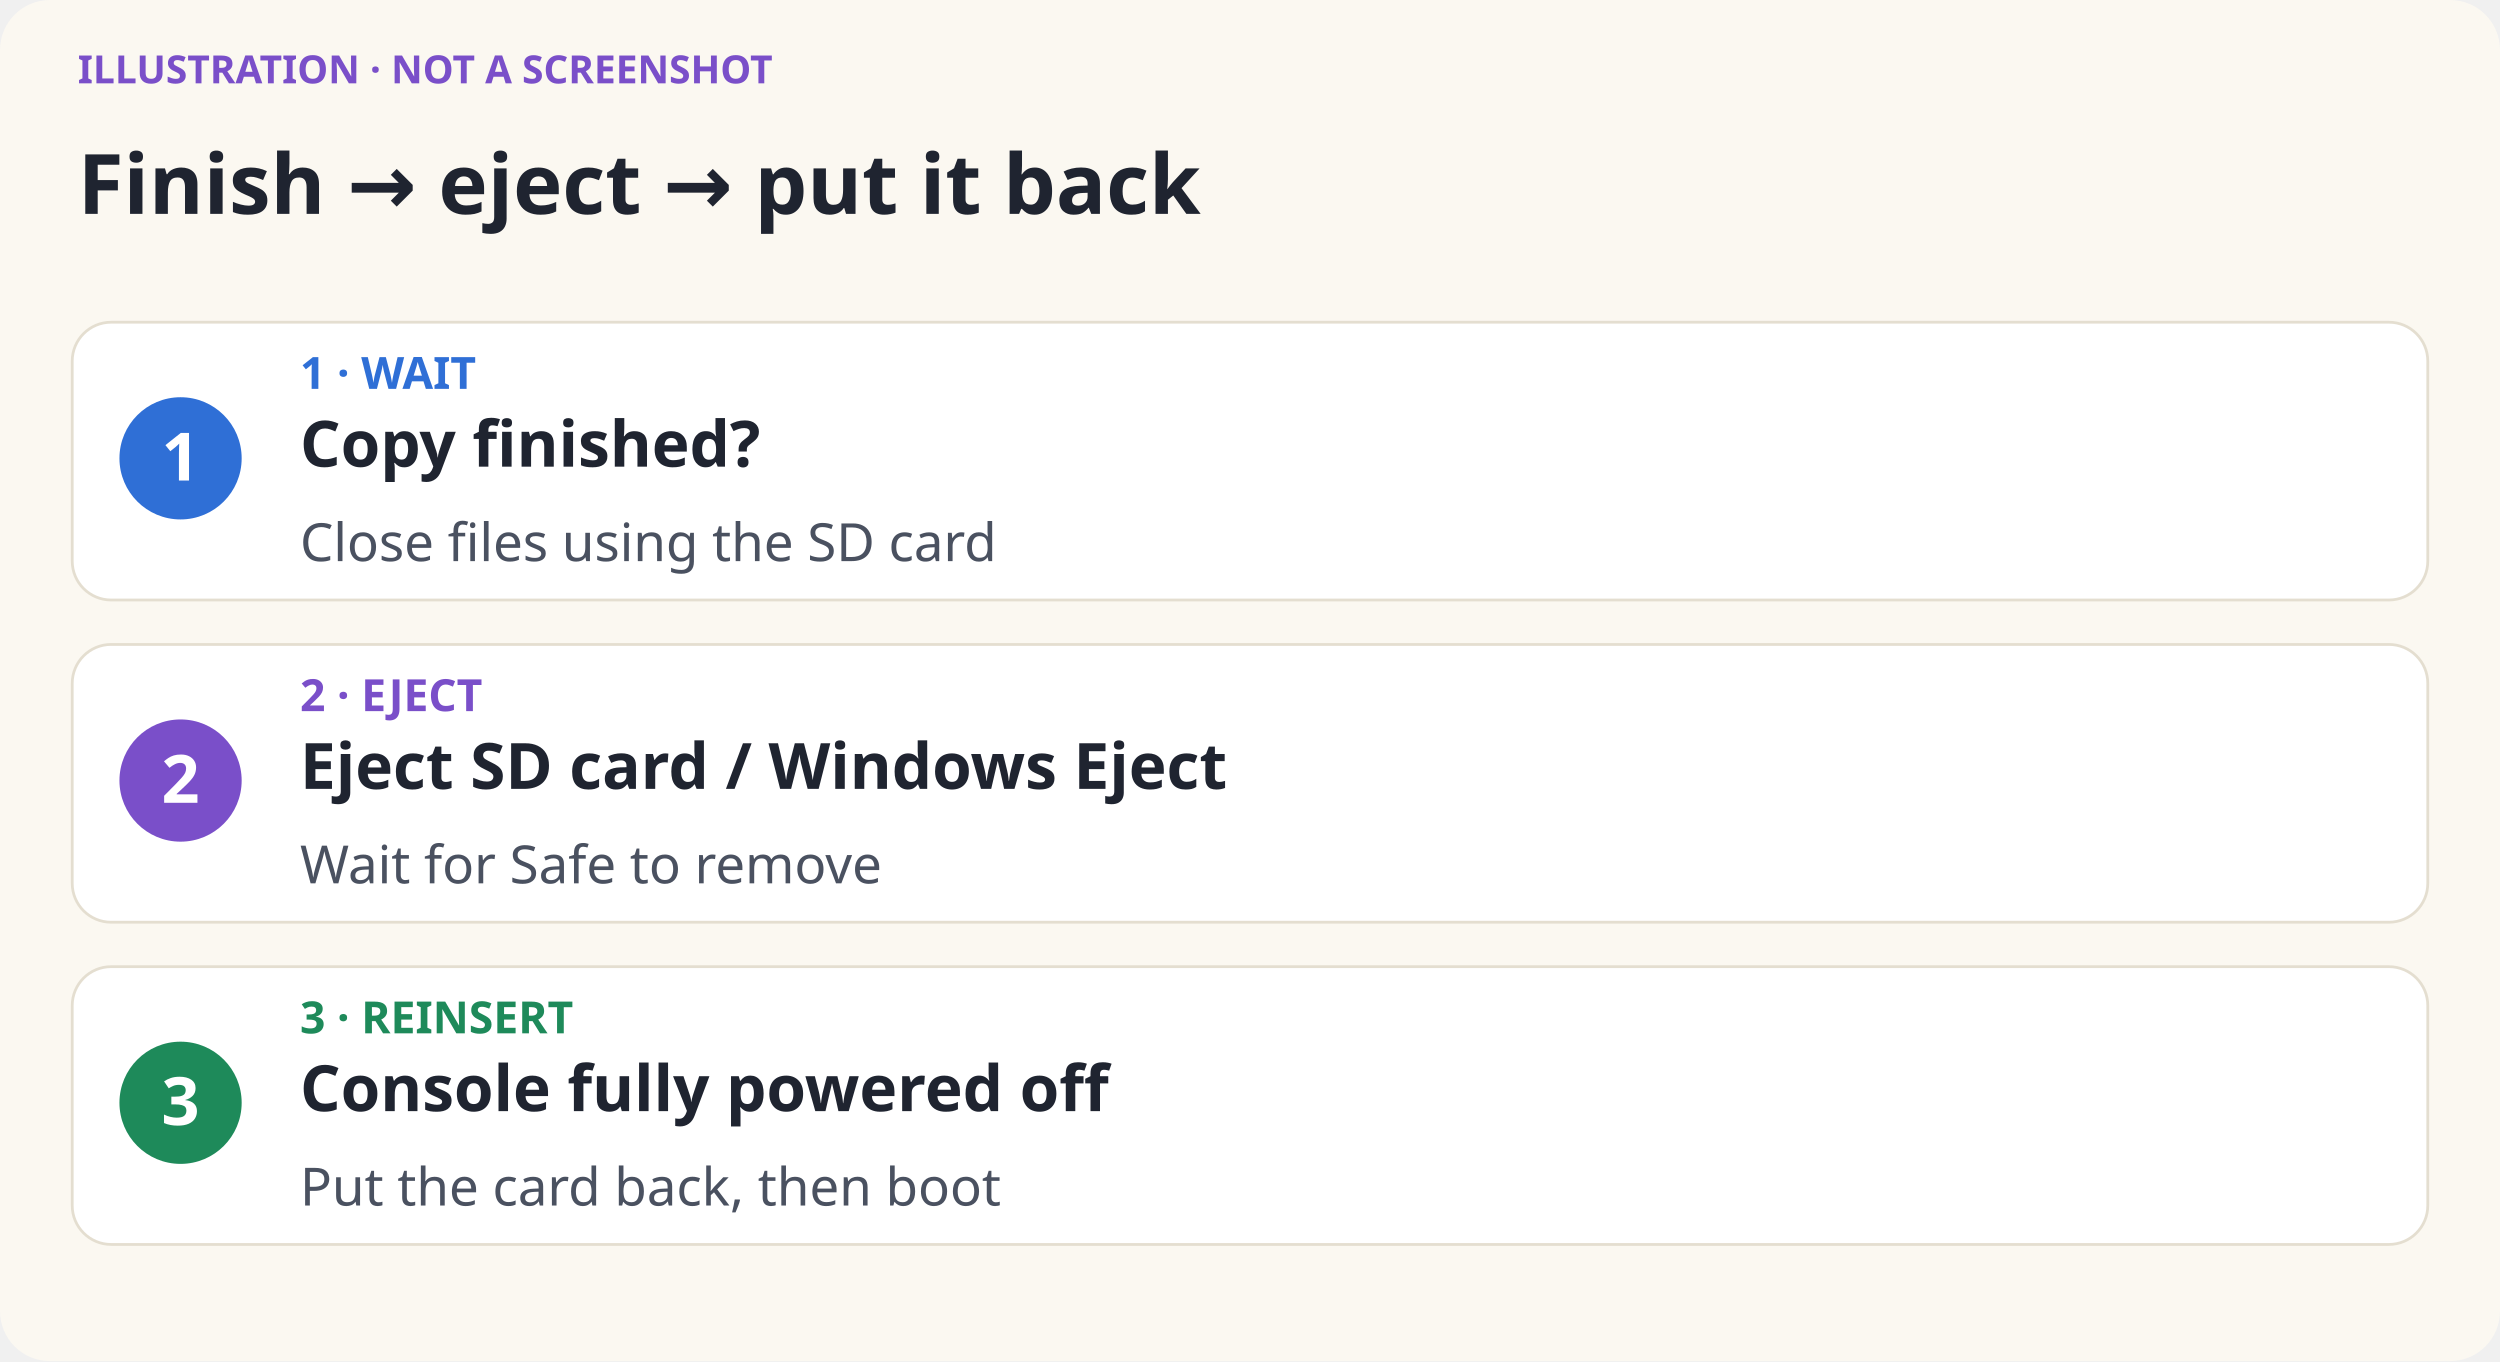
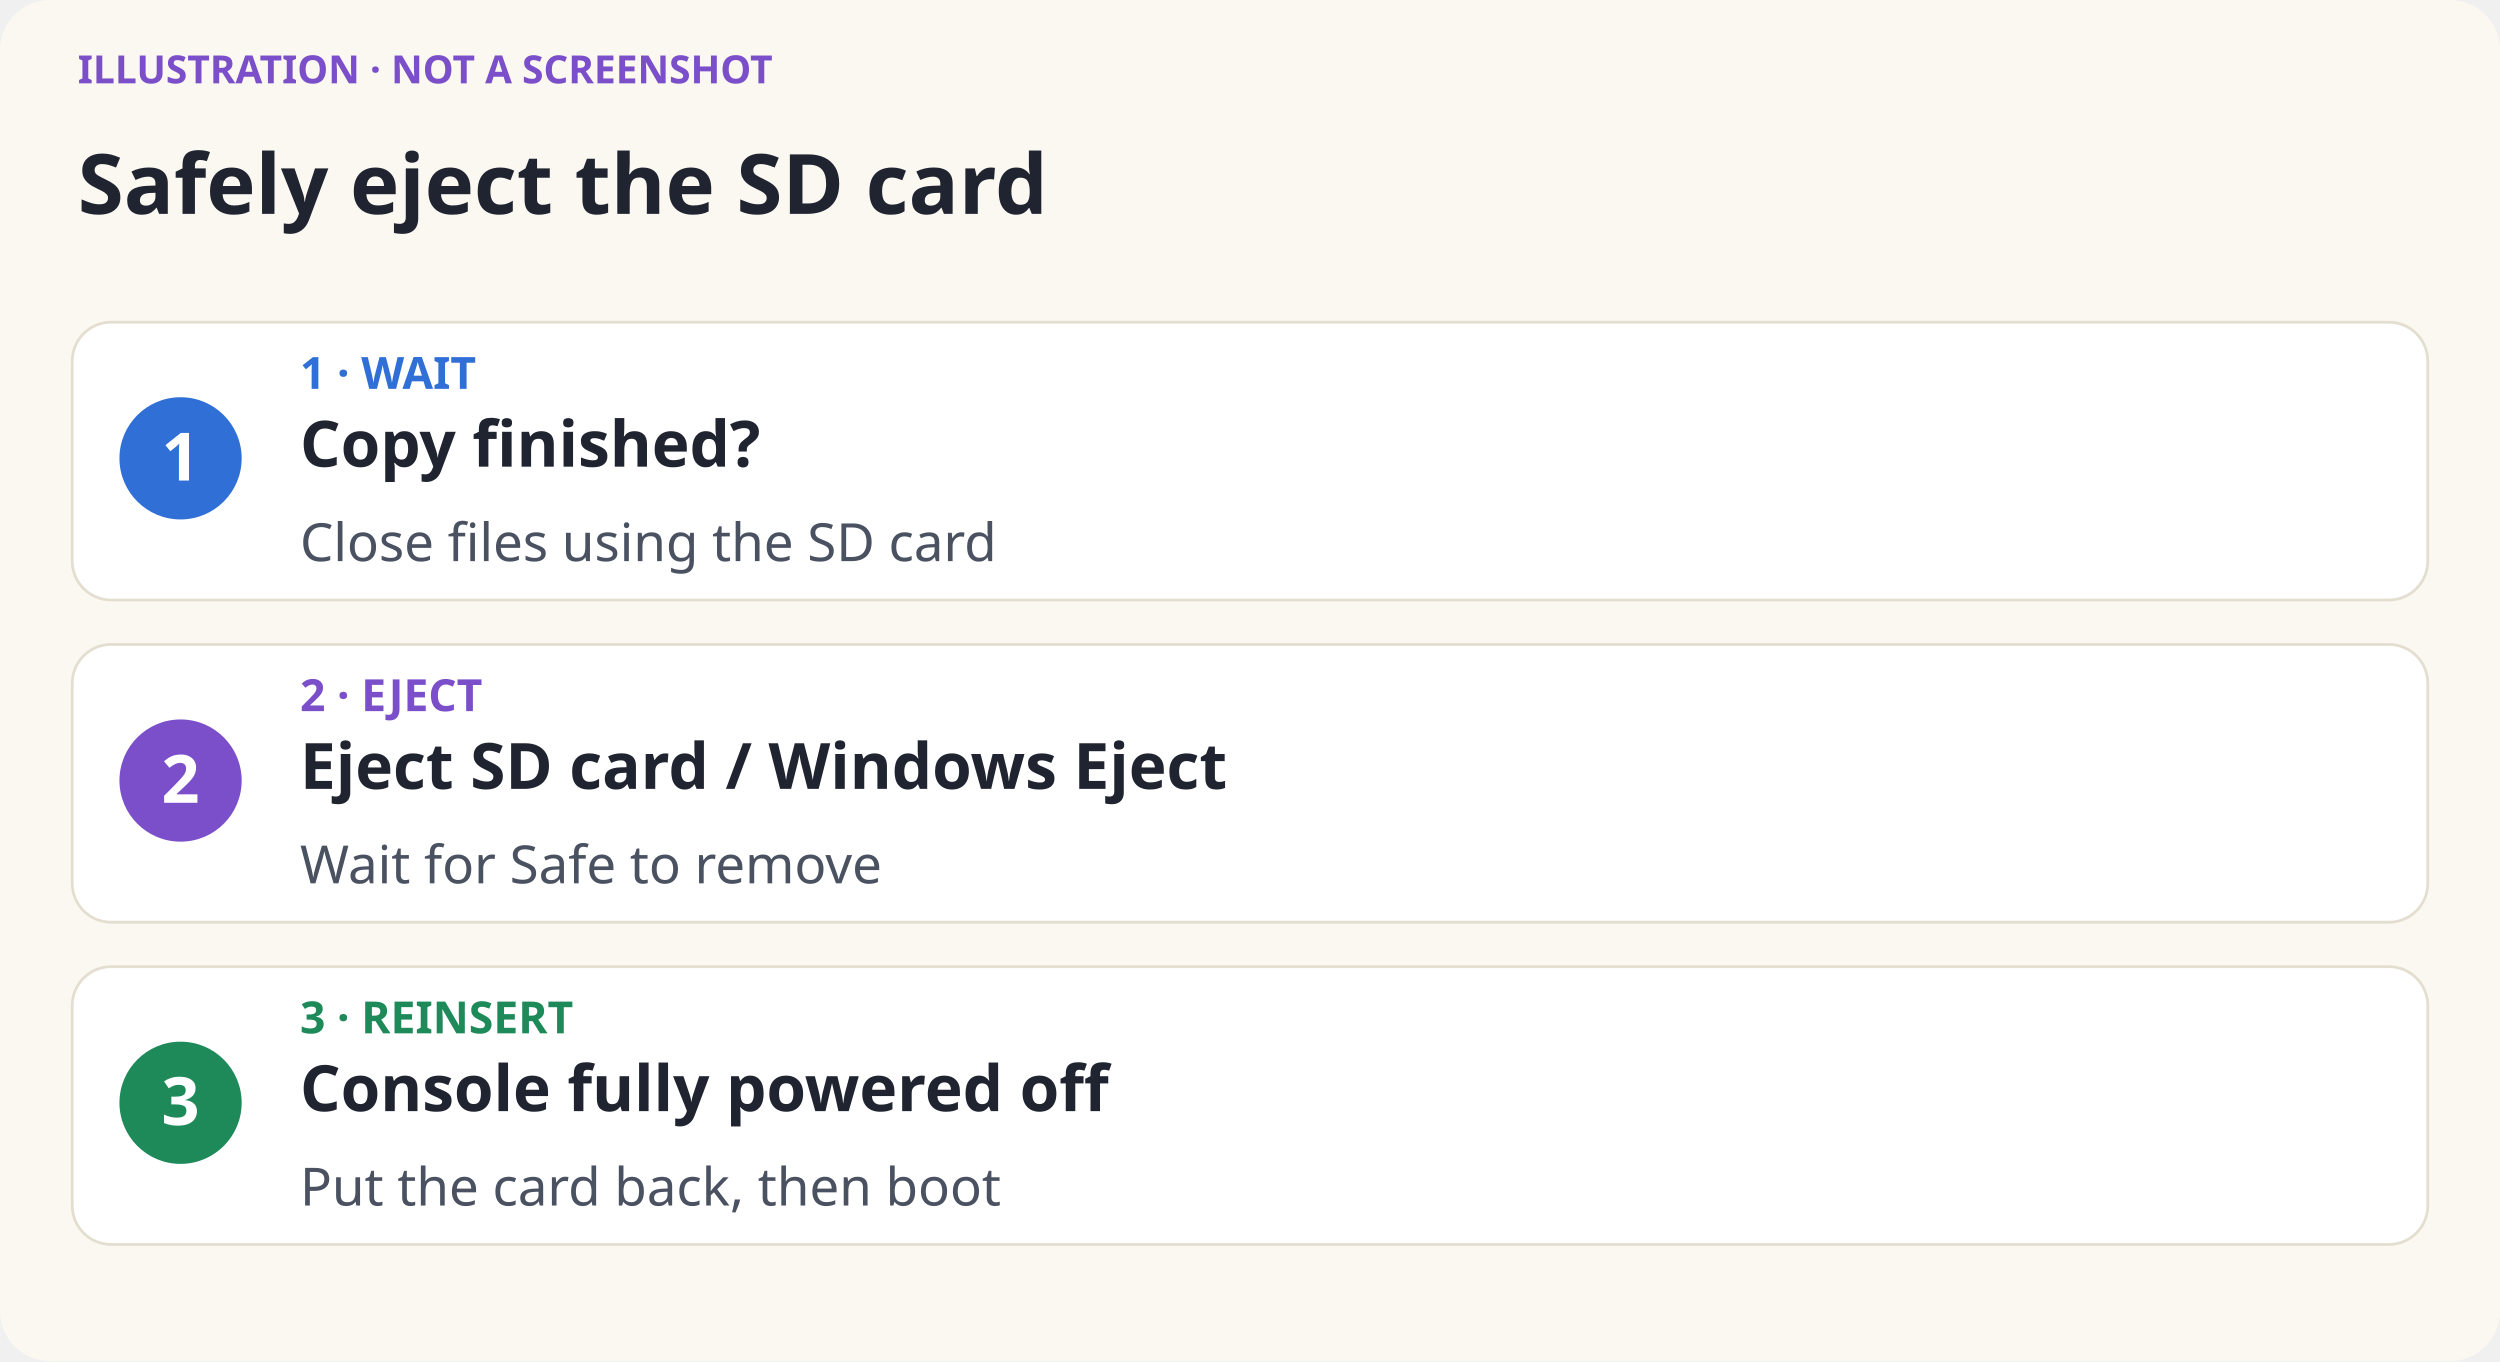
- <svg xmlns="http://www.w3.org/2000/svg" width="900" height="490" viewBox="0 0 900 490" role="img" aria-label="Finish → eject → put it back">
+ <svg xmlns="http://www.w3.org/2000/svg" width="900" height="490" viewBox="0 0 900 490" role="img" aria-label="Safely eject the SD card">
  <rect width="900" height="490" rx="18" fill="#FBF8F1" />
  <g fill="#1F2430" font-family="Verdana, sans-serif">
    <text x="28" y="30" font-size="14" fill="#7A4FC9" font-weight="bold">ILLUSTRATION · NOT A SCREENSHOT</text>
-     <text x="28" y="77" font-size="30" font-weight="bold">Finish → eject → put it back</text>
+     <text x="28" y="77" font-size="30" font-weight="bold">Safely eject the SD card</text>
    <rect x="26" y="116" width="848" height="100" rx="14" fill="white" stroke="#E4DED0" />
    <circle cx="65" cy="165" r="22" fill="#2F6FD6" />
    <text x="65" y="173" text-anchor="middle" fill="white" font-size="24" font-weight="bold">1</text>
    <text x="108" y="140" fill="#2F6FD6" font-size="16" font-weight="bold">1 · WAIT</text>
    <text x="108" y="168" font-size="23" font-weight="bold">Copy finished?</text>
    <text x="108" y="202" font-size="19" fill="#4A5160">Close files using the SD card</text>
    <rect x="26" y="232" width="848" height="100" rx="14" fill="white" stroke="#E4DED0" />
    <circle cx="65" cy="281" r="22" fill="#7A4FC9" />
    <text x="65" y="289" text-anchor="middle" fill="white" font-size="24" font-weight="bold">2</text>
    <text x="108" y="256" fill="#7A4FC9" font-size="16" font-weight="bold">2 · EJECT</text>
    <text x="108" y="284" font-size="23" font-weight="bold">Eject SD card / Windows Eject</text>
    <text x="108" y="318" font-size="19" fill="#4A5160">Wait for Safe to remove</text>
    <rect x="26" y="348" width="848" height="100" rx="14" fill="white" stroke="#E4DED0" />
    <circle cx="65" cy="397" r="22" fill="#1E8A5A" />
    <text x="65" y="405" text-anchor="middle" fill="white" font-size="24" font-weight="bold">3</text>
    <text x="108" y="372" fill="#1E8A5A" font-size="16" font-weight="bold">3 · REINSERT</text>
    <text x="108" y="400" font-size="23" font-weight="bold">Console fully powered off</text>
    <text x="108" y="434" font-size="19" fill="#4A5160">Put the card back, then boot</text>
  </g>
</svg>
